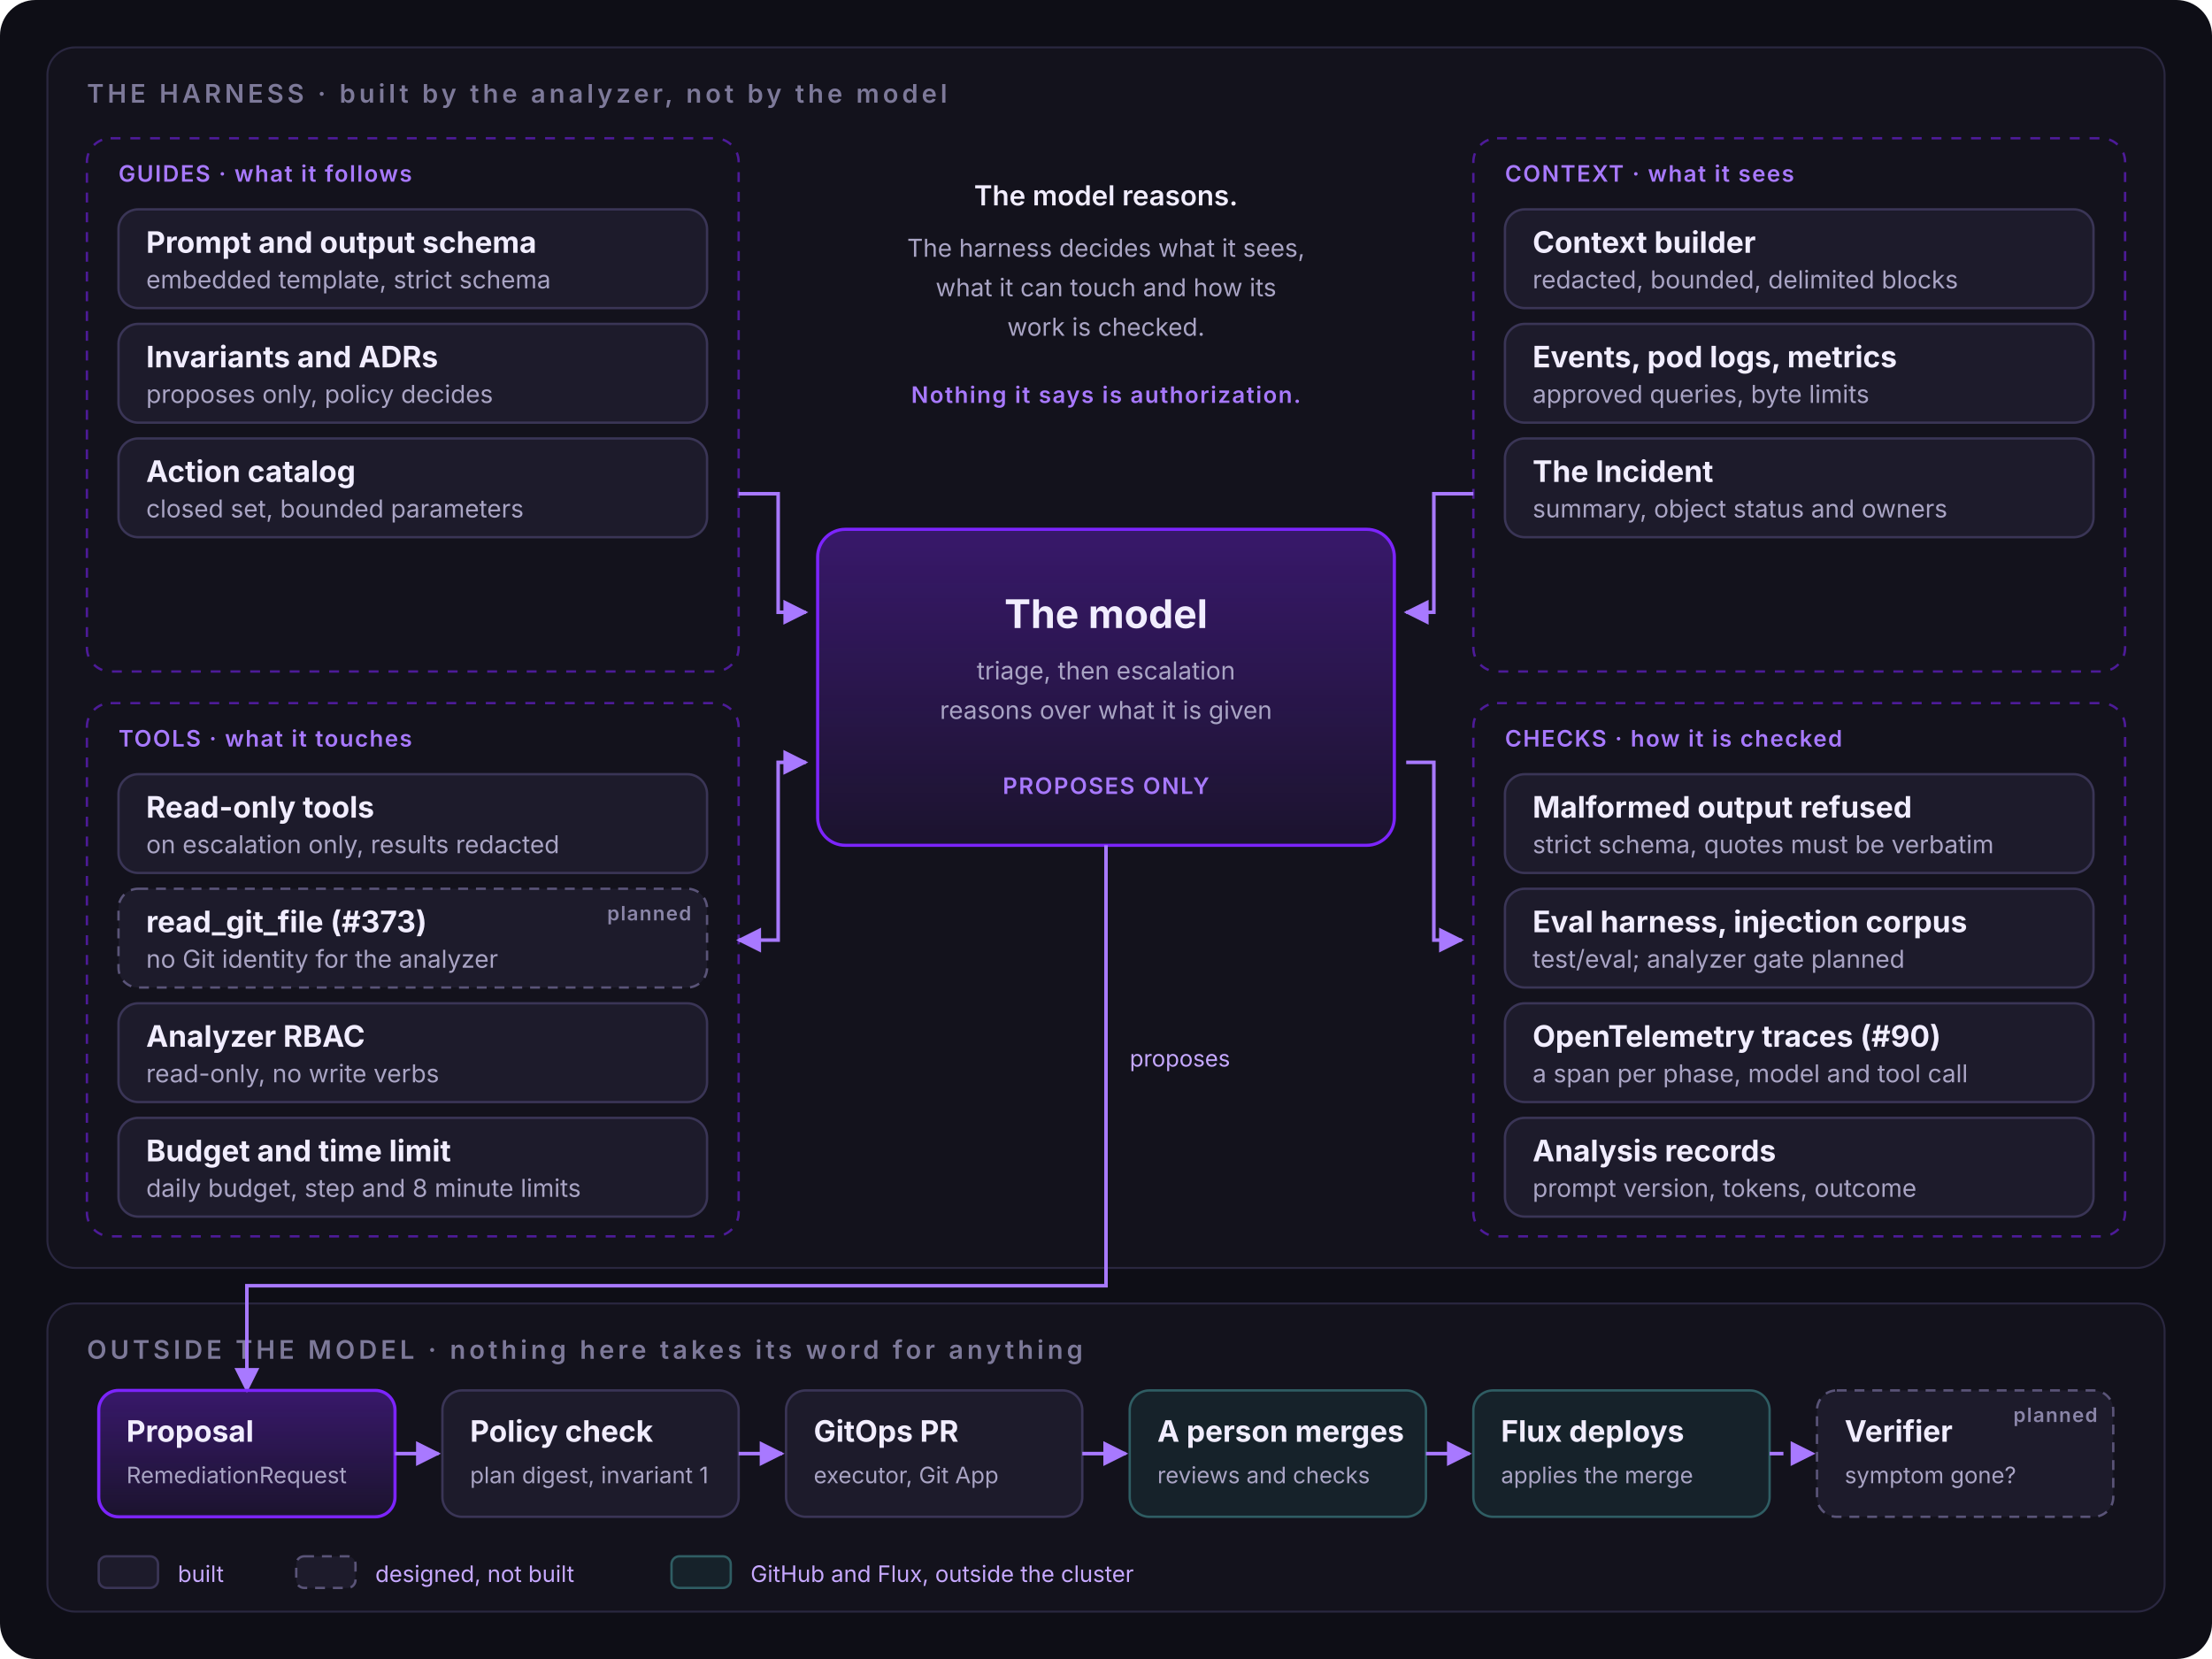
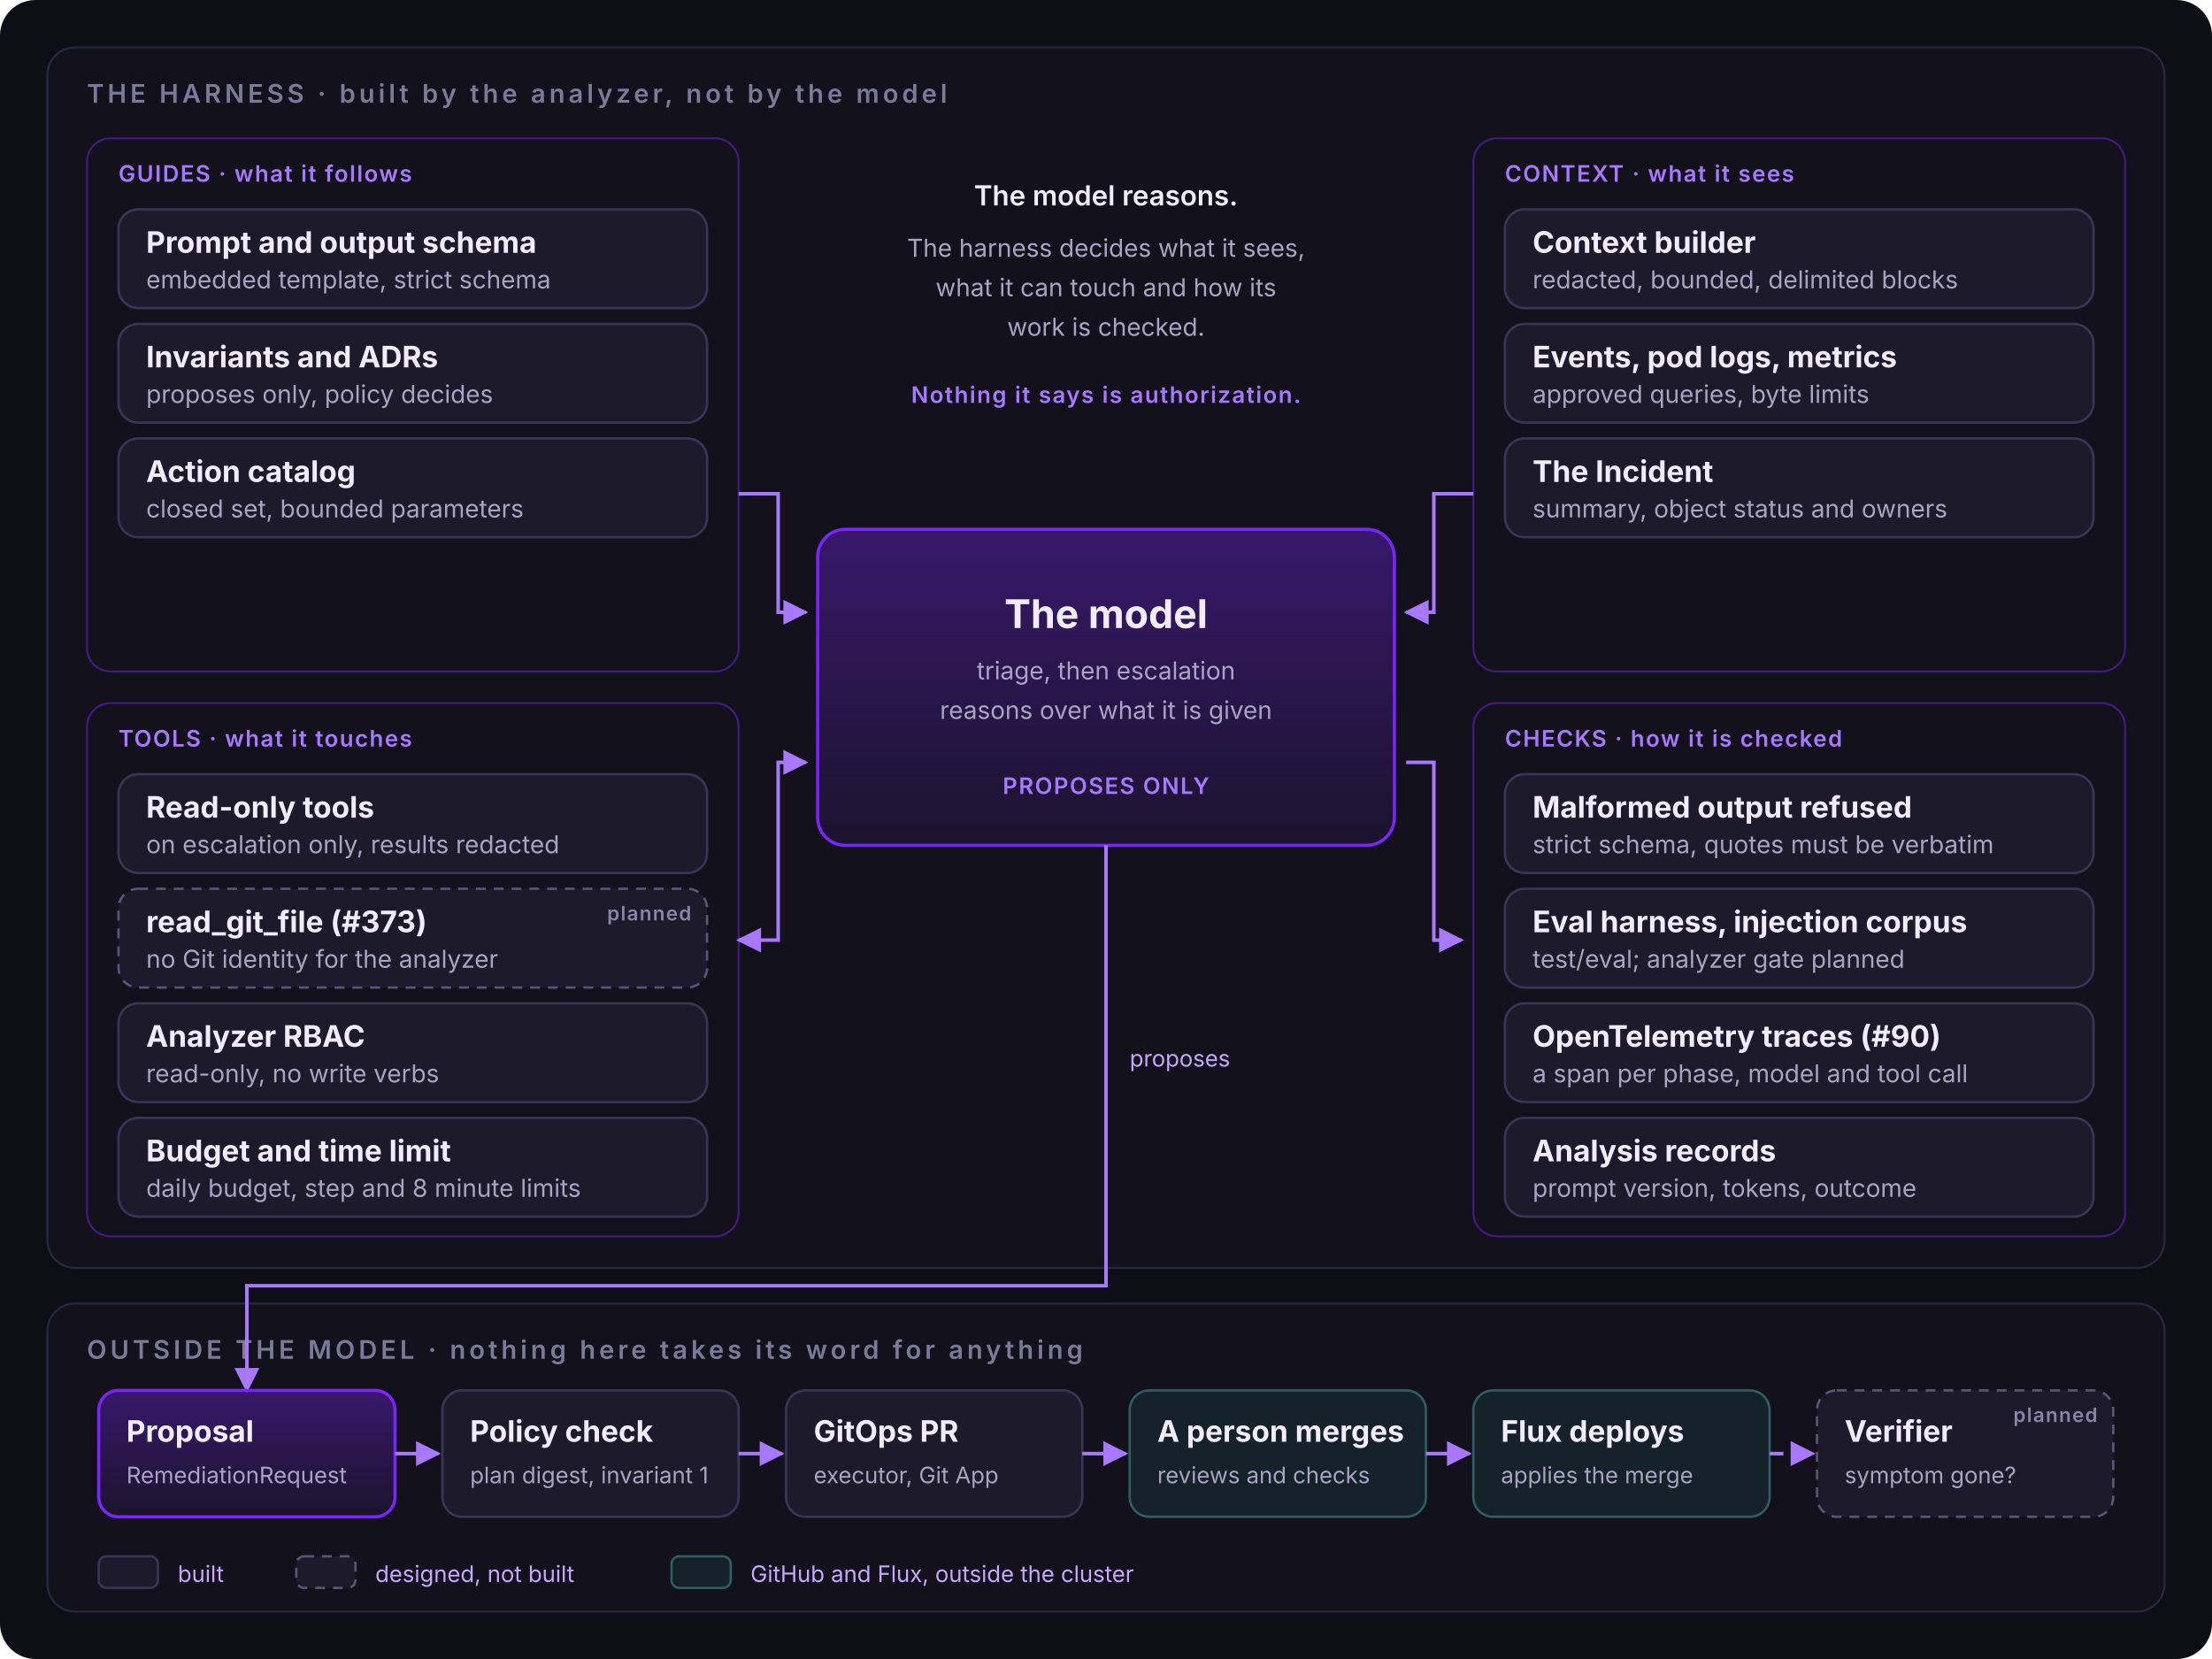
<svg xmlns="http://www.w3.org/2000/svg" viewBox="0 0 1120 840" role="img" aria-labelledby="t d" font-family="Inter, 'Segoe UI', system-ui, -apple-system, sans-serif">
  <defs>
    <marker id="a" viewBox="0 0 10 10" refX="9" refY="5" markerWidth="7" markerHeight="7" orient="auto-start-reverse">
      <path d="M0 0 10 5 0 10z" fill="#a879ff" />
    </marker>
    <linearGradient id="glow" x1="0" y1="0" x2="0" y2="1">
      <stop offset="0" stop-color="#7c24fc" stop-opacity=".35" />
      <stop offset="1" stop-color="#7c24fc" stop-opacity=".08" />
    </linearGradient>
    <style>
      .lane{fill:#13121c;stroke:#2a2740}
      .lanet{fill:#7d7999;font-size:13px;font-weight:600;letter-spacing:.14em}
      .box{fill:#1d1b2b;stroke:#3a3556;stroke-width:1.2}
      .key{fill:url(#glow);stroke:#7c24fc;stroke-width:1.6}
      .ext{fill:#16222a;stroke:#2f5d63;stroke-width:1.2}
      .pl{fill:#1d1b2b;stroke:#5a5478;stroke-width:1.2;stroke-dasharray:5 4}
      .pn{fill:#8a85a8;font-size:10px;font-weight:600;letter-spacing:.06em}
      .h{fill:#f1edff;font-size:15px;font-weight:650}
      .s{fill:#a9a4c4;font-size:12.5px}
-       .id{fill:none;stroke:#7c24fc;stroke-opacity:.55;stroke-dasharray:5 5;stroke-width:1.2}
+       .id{fill:none;stroke:#7c24fc;stroke-opacity:.45;stroke-width:1}
      .idt{fill:#a879ff;font-size:11.5px;font-weight:600;letter-spacing:.06em}
      .f{stroke:#a879ff;stroke-width:1.8;fill:none}
      .lbl{fill:#c6a8ff;font-size:11.5px}
      .tag{fill:#f1edff;font-size:14px;font-weight:600}
    </style>
  </defs>
  <rect width="1120" height="840" rx="18" fill="#0e0e16" />
  <rect class="lane" x="24" y="24" width="1072" height="618" rx="14" />
  <text class="lanet" x="44" y="52">THE HARNESS · built by the analyzer, not by the model</text>
  <rect class="id" x="44" y="70" width="330" height="270" rx="12" />
  <text class="idt" x="60" y="92">GUIDES · what it follows</text>
  <rect class="box" x="60" y="106" width="298" height="50" rx="10" />
  <text class="h" x="74" y="128">Prompt and output schema</text>
  <text class="s" x="74" y="146">embedded template, strict schema</text>
  <rect class="box" x="60" y="164" width="298" height="50" rx="10" />
  <text class="h" x="74" y="186">Invariants and ADRs</text>
  <text class="s" x="74" y="204">proposes only, policy decides</text>
  <rect class="box" x="60" y="222" width="298" height="50" rx="10" />
  <text class="h" x="74" y="244">Action catalog</text>
  <text class="s" x="74" y="262">closed set, bounded parameters</text>
  <rect class="id" x="746" y="70" width="330" height="270" rx="12" />
  <text class="idt" x="762" y="92">CONTEXT · what it sees</text>
  <rect class="box" x="762" y="106" width="298" height="50" rx="10" />
  <text class="h" x="776" y="128">Context builder</text>
  <text class="s" x="776" y="146">redacted, bounded, delimited blocks</text>
  <rect class="box" x="762" y="164" width="298" height="50" rx="10" />
  <text class="h" x="776" y="186">Events, pod logs, metrics</text>
  <text class="s" x="776" y="204">approved queries, byte limits</text>
  <rect class="box" x="762" y="222" width="298" height="50" rx="10" />
  <text class="h" x="776" y="244">The Incident</text>
  <text class="s" x="776" y="262">summary, object status and owners</text>
  <rect class="id" x="44" y="356" width="330" height="270" rx="12" />
  <text class="idt" x="60" y="378">TOOLS · what it touches</text>
  <rect class="box" x="60" y="392" width="298" height="50" rx="10" />
  <text class="h" x="74" y="414">Read-only tools</text>
  <text class="s" x="74" y="432">on escalation only, results redacted</text>
  <rect class="pl" x="60" y="450" width="298" height="50" rx="10" />
  <text class="pn" x="350" y="466" text-anchor="end">planned</text>
  <text class="h" x="74" y="472">read_git_file (#373)</text>
  <text class="s" x="74" y="490">no Git identity for the analyzer</text>
  <rect class="box" x="60" y="508" width="298" height="50" rx="10" />
  <text class="h" x="74" y="530">Analyzer RBAC</text>
  <text class="s" x="74" y="548">read-only, no write verbs</text>
  <rect class="box" x="60" y="566" width="298" height="50" rx="10" />
  <text class="h" x="74" y="588">Budget and time limit</text>
  <text class="s" x="74" y="606">daily budget, step and 8 minute limits</text>
  <rect class="id" x="746" y="356" width="330" height="270" rx="12" />
  <text class="idt" x="762" y="378">CHECKS · how it is checked</text>
  <rect class="box" x="762" y="392" width="298" height="50" rx="10" />
  <text class="h" x="776" y="414">Malformed output refused</text>
  <text class="s" x="776" y="432">strict schema, quotes must be verbatim</text>
  <rect class="box" x="762" y="450" width="298" height="50" rx="10" />
  <text class="h" x="776" y="472">Eval harness, injection corpus</text>
  <text class="s" x="776" y="490">test/eval; analyzer gate planned</text>
  <rect class="box" x="762" y="508" width="298" height="50" rx="10" />
  <text class="h" x="776" y="530">OpenTelemetry traces (#90)</text>
  <text class="s" x="776" y="548">a span per phase, model and tool call</text>
  <rect class="box" x="762" y="566" width="298" height="50" rx="10" />
  <text class="h" x="776" y="588">Analysis records</text>
  <text class="s" x="776" y="606">prompt version, tokens, outcome</text>
  <rect class="key" x="414" y="268" width="292" height="160" rx="14" />
  <text class="h" x="560" y="318" text-anchor="middle" style="font-size:20px">The model</text>
  <text class="s" x="560" y="344" text-anchor="middle">triage, then escalation</text>
  <text class="s" x="560" y="364" text-anchor="middle">reasons over what it is given</text>
  <text class="idt" x="560" y="402" text-anchor="middle">PROPOSES ONLY</text>
  <text class="tag" x="560" y="104" text-anchor="middle">The model reasons.</text>
  <text class="s" x="560" y="130" text-anchor="middle">The harness decides what it sees,</text>
  <text class="s" x="560" y="150" text-anchor="middle">what it can touch and how its</text>
  <text class="s" x="560" y="170" text-anchor="middle">work is checked.</text>
  <text class="idt" x="560" y="204" text-anchor="middle">Nothing it says is authorization.</text>
  <path class="f" d="M374 250H394V310H408" marker-end="url(#a)" />
  <path class="f" d="M746 250H726V310H712" marker-end="url(#a)" />
  <path class="f" d="M374 476H394V386H408" marker-end="url(#a)" marker-start="url(#a)" />
  <path class="f" d="M712 386H726V476H740" marker-end="url(#a)" />
  <rect class="lane" x="24" y="660" width="1072" height="156" rx="14" />
  <text class="lanet" x="44" y="688">OUTSIDE THE MODEL · nothing here takes its word for anything</text>
  <path class="f" d="M560 428V651H125V704" marker-end="url(#a)" />
  <text class="lbl" x="572" y="540">proposes</text>
  <rect class="key" x="50" y="704" width="150" height="64" rx="10" />
  <text class="h" x="64" y="730">Proposal</text>
  <text class="s" x="64" y="751" style="font-size:11.5px">RemediationRequest</text>
  <path class="f" d="M200 736H222" marker-end="url(#a)" />
  <rect class="box" x="224" y="704" width="150" height="64" rx="10" />
  <text class="h" x="238" y="730">Policy check</text>
  <text class="s" x="238" y="751" style="font-size:11.5px">plan digest, invariant 1</text>
  <path class="f" d="M374 736H396" marker-end="url(#a)" />
  <rect class="box" x="398" y="704" width="150" height="64" rx="10" />
  <text class="h" x="412" y="730">GitOps PR</text>
  <text class="s" x="412" y="751" style="font-size:11.5px">executor, Git App</text>
  <path class="f" d="M548 736H570" marker-end="url(#a)" />
  <rect class="ext" x="572" y="704" width="150" height="64" rx="10" />
  <text class="h" x="586" y="730">A person merges</text>
  <text class="s" x="586" y="751" style="font-size:11.5px">reviews and checks</text>
  <path class="f" d="M722 736H744" marker-end="url(#a)" />
  <rect class="ext" x="746" y="704" width="150" height="64" rx="10" />
  <text class="h" x="760" y="730">Flux deploys</text>
  <text class="s" x="760" y="751" style="font-size:11.5px">applies the merge</text>
  <path class="f" d="M896 736H918" marker-end="url(#a)" stroke-dasharray="7 5" />
  <rect class="pl" x="920" y="704" width="150" height="64" rx="10" />
  <text class="pn" x="1062" y="720" text-anchor="end">planned</text>
  <text class="h" x="934" y="730">Verifier</text>
  <text class="s" x="934" y="751" style="font-size:11.5px">symptom gone?</text>
  <rect class="box" x="50" y="788" width="30" height="16" rx="4" />
  <text class="lbl" x="90" y="801">built</text>
  <rect class="pl" x="150" y="788" width="30" height="16" rx="4" />
  <text class="lbl" x="190" y="801">designed, not built</text>
  <rect class="ext" x="340" y="788" width="30" height="16" rx="4" />
  <text class="lbl" x="380" y="801">GitHub and Flux, outside the cluster</text>
</svg>
